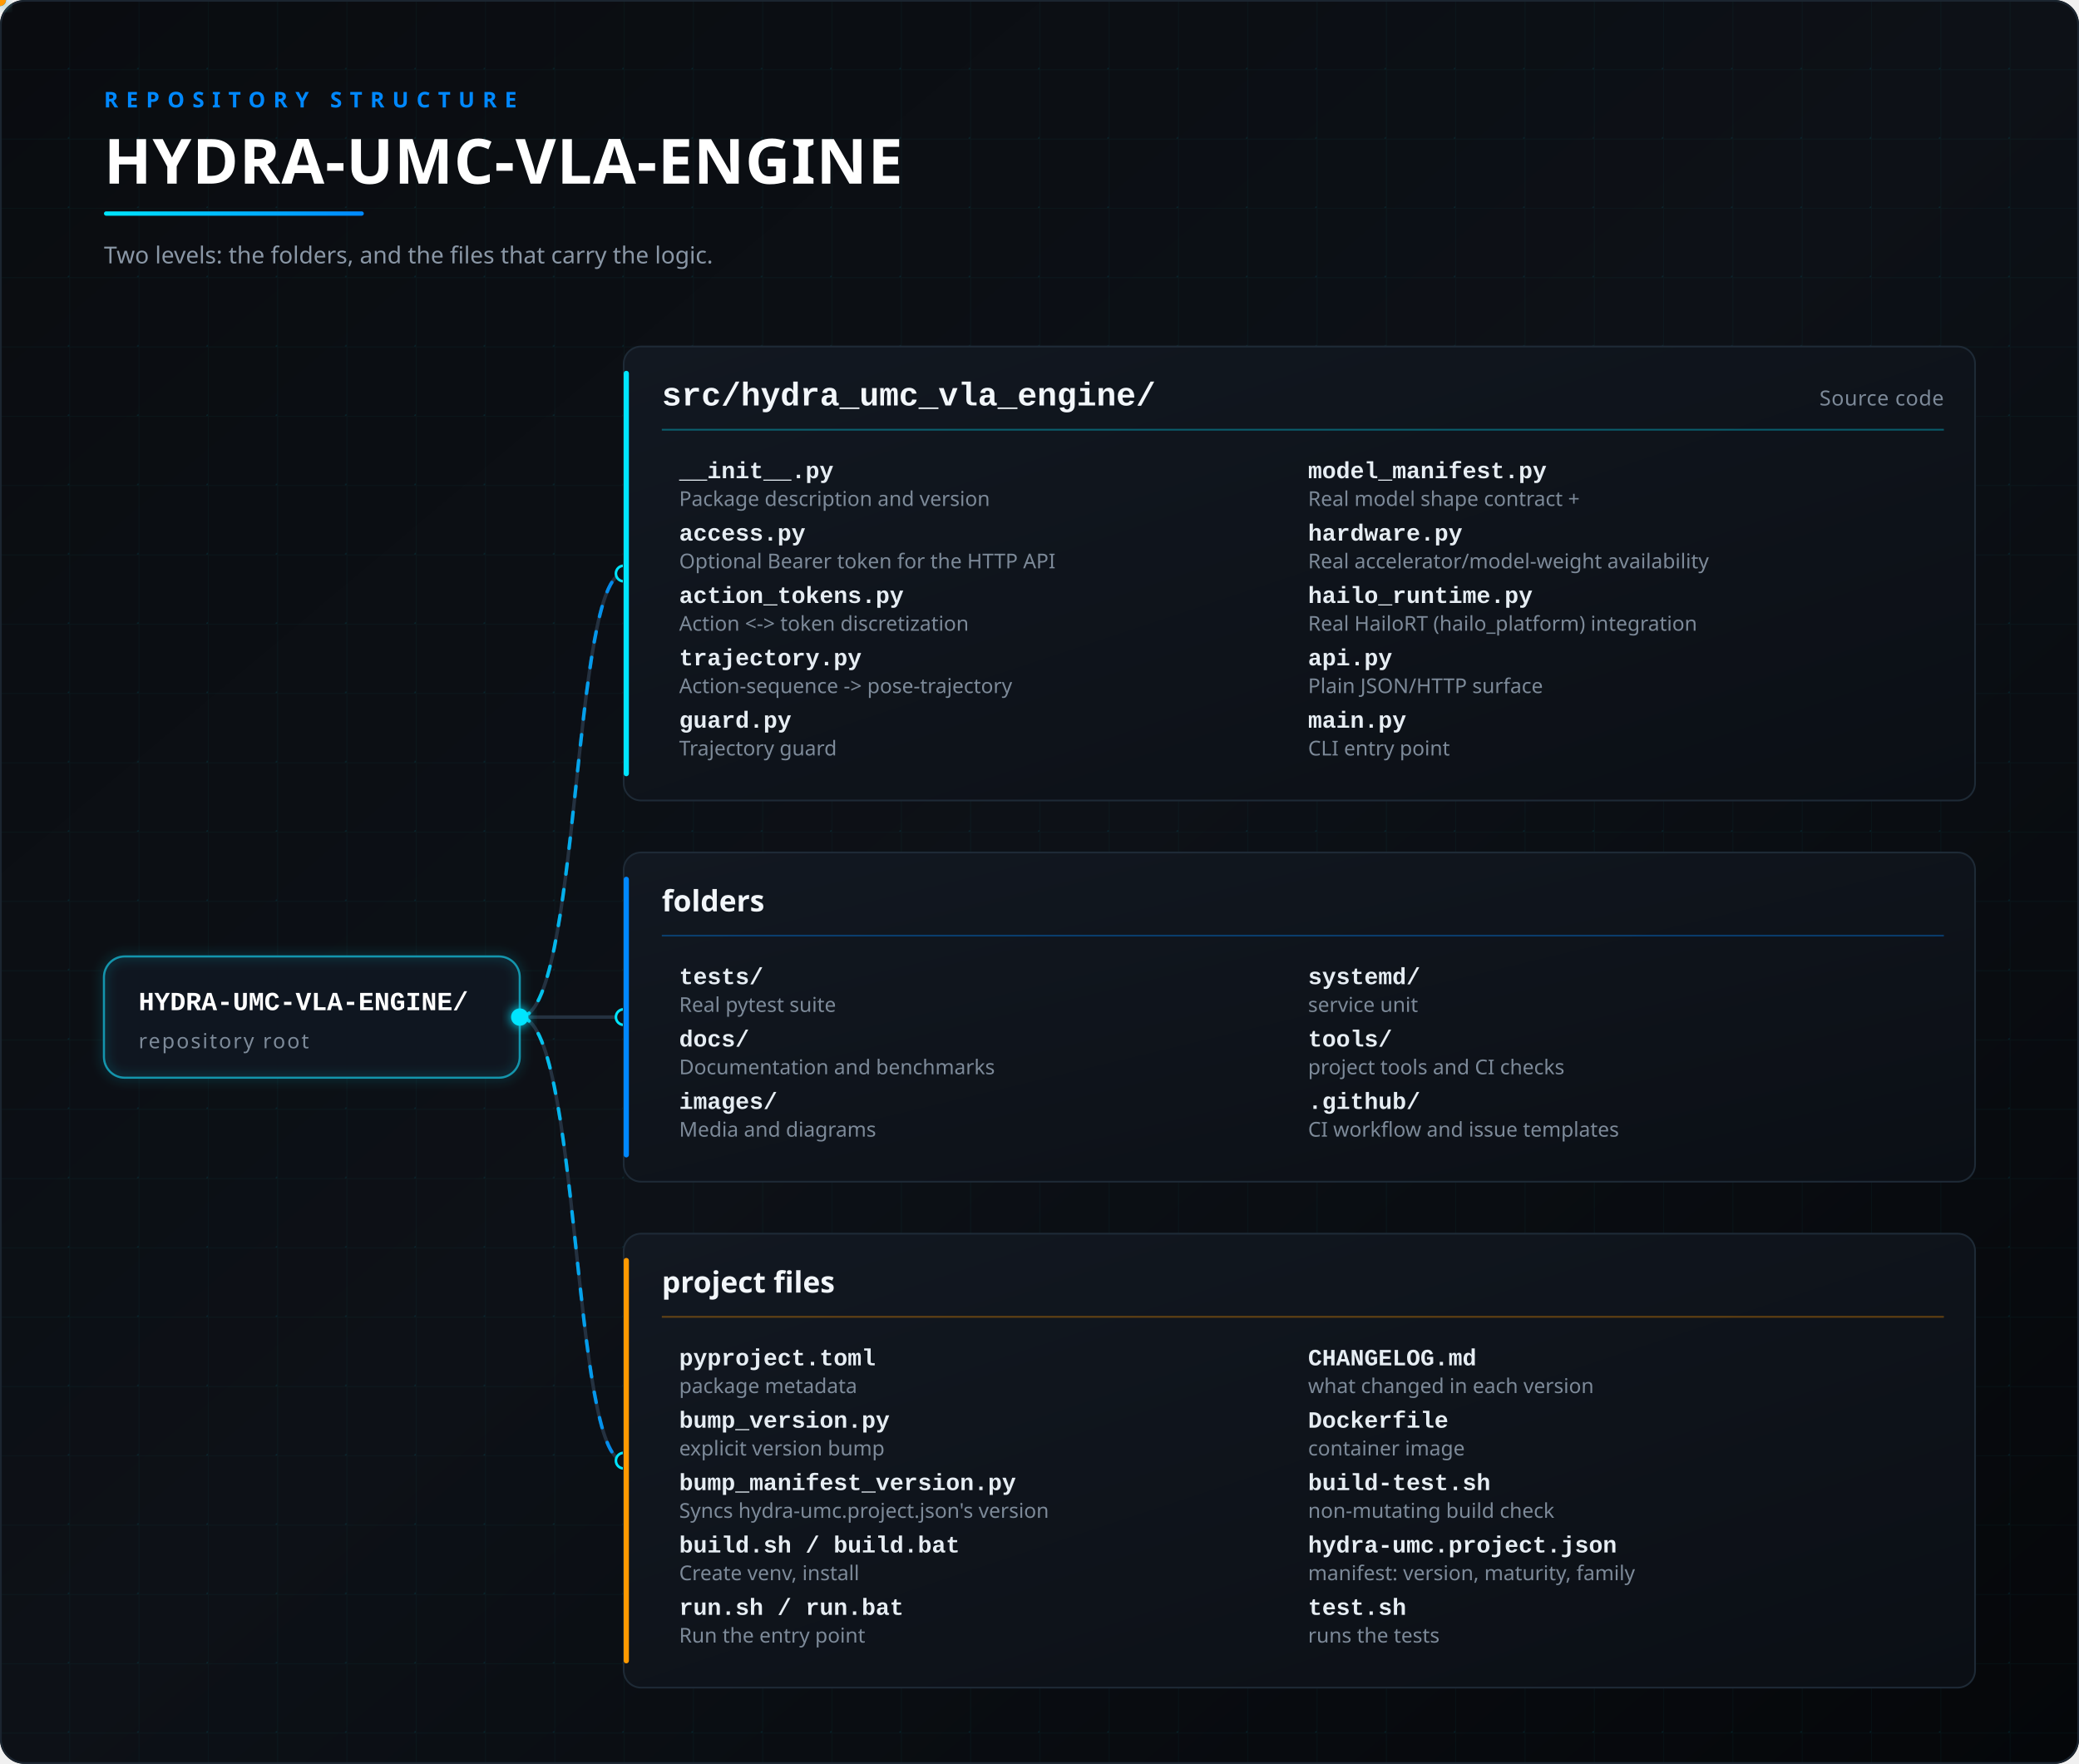
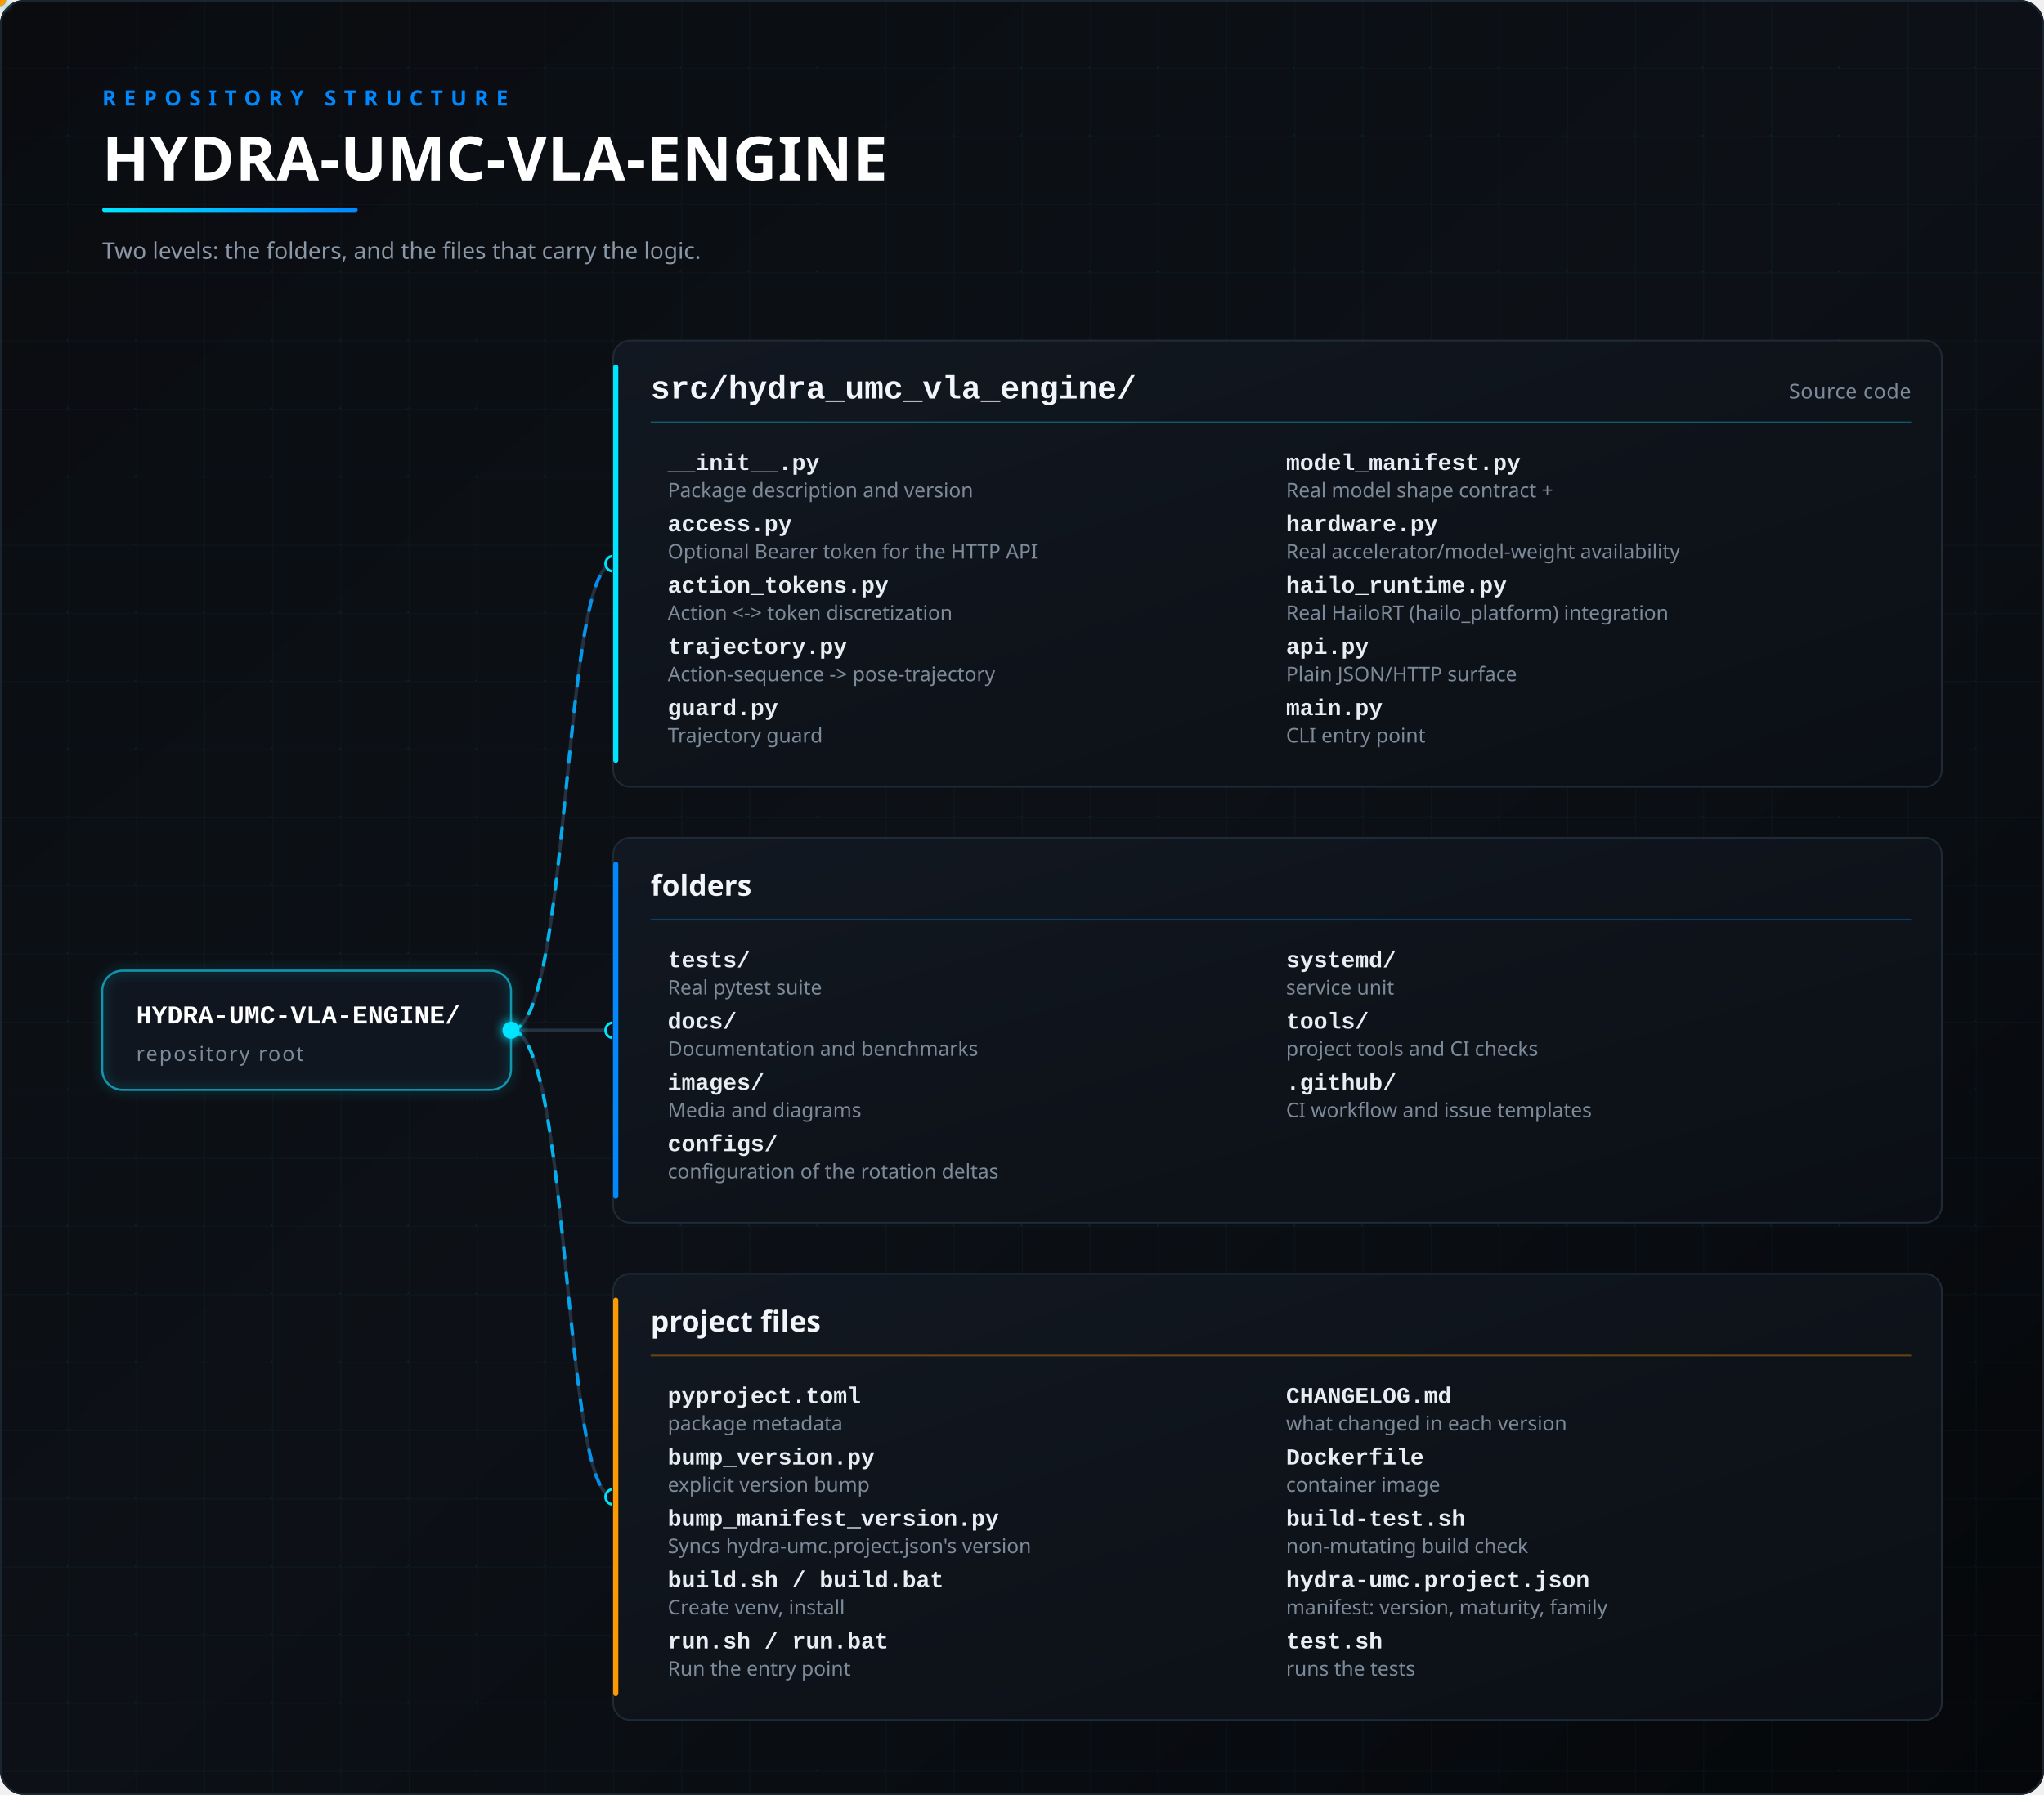
- <svg xmlns="http://www.w3.org/2000/svg" viewBox="0 0 1200 1018" width="100%" role="img" aria-labelledby="t d">
+ <svg xmlns="http://www.w3.org/2000/svg" viewBox="0 0 1200 1054" width="100%" role="img" aria-labelledby="t d">
  <defs>
    <linearGradient id="bg" x1="0" y1="0" x2="1" y2="1">
      <stop offset="0" stop-color="#0A0C10" />
      <stop offset="0.5" stop-color="#0D1117" />
      <stop offset="1" stop-color="#05070A" />
    </linearGradient>
    <linearGradient id="card" x1="0" y1="0" x2="1" y2="1">
      <stop offset="0" stop-color="#121821" />
      <stop offset="1" stop-color="#0B0F15" />
    </linearGradient>
    <linearGradient id="line" x1="0" y1="0" x2="1" y2="0">
      <stop offset="0" stop-color="#00E5FF" />
      <stop offset="1" stop-color="#0088FF" />
    </linearGradient>
    <filter id="glow" x="-50%" y="-50%" width="200%" height="200%">
      <feGaussianBlur stdDeviation="3" result="b" />
      <feMerge>
        <feMergeNode in="b" />
        <feMergeNode in="SourceGraphic" />
      </feMerge>
    </filter>
    <pattern id="grid" width="40" height="40" patternUnits="userSpaceOnUse">
      <path d="M40 0H0V40" fill="none" stroke="#00E5FF" stroke-opacity="0.035" />
      <circle cx="40" cy="40" r="1" fill="#00E5FF" fill-opacity="0.09" />
    </pattern>
  </defs>
-   <rect width="1200" height="1018" rx="14" fill="url(#bg)" />
-   <rect width="1200" height="1018" rx="14" fill="url(#grid)" />
-   <rect x="0.5" y="0.5" width="1199" height="1017" rx="14" fill="none" stroke="#1B2530" />
+   <rect width="1200" height="1054" rx="14" fill="url(#bg)" />
+   <rect width="1200" height="1054" rx="14" fill="url(#grid)" />
+   <rect x="0.5" y="0.5" width="1199" height="1053" rx="14" fill="none" stroke="#1B2530" />
  <text x="60" y="62" font-family="'Segoe UI','Noto Sans','Noto Sans CJK SC','Microsoft YaHei','Yu Gothic','Helvetica Neue',Helvetica,Arial,sans-serif" font-size="12.5" font-weight="600" fill="#0088FF" text-anchor="start" letter-spacing="4.5">REPOSITORY STRUCTURE</text>
  <text x="60" y="106" font-family="'Segoe UI','Noto Sans','Noto Sans CJK SC','Microsoft YaHei','Yu Gothic','Helvetica Neue',Helvetica,Arial,sans-serif" font-size="36" font-weight="700" fill="#FFFFFF" text-anchor="start" letter-spacing="0.5">HYDRA-UMC-VLA-ENGINE</text>
  <rect x="60" y="122" width="150" height="2.5" rx="1.25" fill="url(#line)">
    <animate attributeName="width" values="40;150;150" keyTimes="0;0.4;1" dur="3s" repeatCount="indefinite" />
  </rect>
  <text x="60" y="152" font-family="'Segoe UI','Noto Sans','Noto Sans CJK SC','Microsoft YaHei','Yu Gothic','Helvetica Neue',Helvetica,Arial,sans-serif" font-size="13.5" font-weight="400" fill="#8A97A6" text-anchor="start">Two levels: the folders, and the files that carry the logic.</text>
-   <path id="c0" d="M300,587 C335,587 330,331 360,331" fill="none" stroke="#243140" stroke-width="2" />
-   <path d="M300,587 C335,587 330,331 360,331" fill="none" stroke="url(#line)" stroke-width="2" stroke-linecap="round" stroke-dasharray="6 9" opacity="0.9">
+   <path id="c0" d="M300,605 C335,605 330,331 360,331" fill="none" stroke="#243140" stroke-width="2" />
+   <path d="M300,605 C335,605 330,331 360,331" fill="none" stroke="url(#line)" stroke-width="2" stroke-linecap="round" stroke-dasharray="6 9" opacity="0.9">
    <animate attributeName="stroke-dashoffset" from="0" to="-30" dur="1.6s" repeatCount="indefinite" />
  </path>
  <circle cx="360" cy="331" r="4.5" fill="#0D1117" stroke="#00E5FF" stroke-width="1.5" />
-   <path id="c1" d="M300,587 C335,587 330,587 360,587" fill="none" stroke="#243140" stroke-width="2" />
-   <path d="M300,587 C335,587 330,587 360,587" fill="none" stroke="url(#line)" stroke-width="2" stroke-linecap="round" stroke-dasharray="6 9" opacity="0.9">
+   <path id="c1" d="M300,605 C335,605 330,605 360,605" fill="none" stroke="#243140" stroke-width="2" />
+   <path d="M300,605 C335,605 330,605 360,605" fill="none" stroke="url(#line)" stroke-width="2" stroke-linecap="round" stroke-dasharray="6 9" opacity="0.9">
    <animate attributeName="stroke-dashoffset" from="0" to="-30" dur="1.6s" repeatCount="indefinite" />
  </path>
-   <circle cx="360" cy="587" r="4.5" fill="#0D1117" stroke="#00E5FF" stroke-width="1.5" />
-   <path id="c2" d="M300,587 C335,587 330,843 360,843" fill="none" stroke="#243140" stroke-width="2" />
-   <path d="M300,587 C335,587 330,843 360,843" fill="none" stroke="url(#line)" stroke-width="2" stroke-linecap="round" stroke-dasharray="6 9" opacity="0.9">
+   <circle cx="360" cy="605" r="4.5" fill="#0D1117" stroke="#00E5FF" stroke-width="1.5" />
+   <path id="c2" d="M300,605 C335,605 330,879 360,879" fill="none" stroke="#243140" stroke-width="2" />
+   <path d="M300,605 C335,605 330,879 360,879" fill="none" stroke="url(#line)" stroke-width="2" stroke-linecap="round" stroke-dasharray="6 9" opacity="0.9">
    <animate attributeName="stroke-dashoffset" from="0" to="-30" dur="1.6s" repeatCount="indefinite" />
  </path>
-   <circle cx="360" cy="843" r="4.5" fill="#0D1117" stroke="#00E5FF" stroke-width="1.5" />
+   <circle cx="360" cy="879" r="4.5" fill="#0D1117" stroke="#00E5FF" stroke-width="1.5" />
  <circle r="3.5" fill="#00E5FF" filter="url(#glow)">
    <animateMotion dur="3.4s" repeatCount="indefinite">
      <mpath href="#c0" />
    </animateMotion>
  </circle>
  <circle r="3.5" fill="#0088FF" filter="url(#glow)">
    <animateMotion dur="4.2s" repeatCount="indefinite">
      <mpath href="#c1" />
    </animateMotion>
  </circle>
  <circle r="3.5" fill="#FF9900" filter="url(#glow)">
    <animateMotion dur="5.0s" repeatCount="indefinite">
      <mpath href="#c2" />
    </animateMotion>
  </circle>
-   <rect x="60" y="552" width="240" height="70" rx="12" fill="#0F1620" stroke="#2A3A4C" stroke-width="1.2" />
-   <rect x="60" y="552" width="240" height="70" rx="12" fill="none" stroke="#00E5FF" stroke-opacity="0.5" stroke-width="1.2" filter="url(#glow)">
+   <rect x="60" y="570" width="240" height="70" rx="12" fill="#0F1620" stroke="#2A3A4C" stroke-width="1.2" />
+   <rect x="60" y="570" width="240" height="70" rx="12" fill="none" stroke="#00E5FF" stroke-opacity="0.5" stroke-width="1.2" filter="url(#glow)">
    <animate attributeName="stroke-opacity" values="0.15;0.6;0.15" dur="3.6s" repeatCount="indefinite" />
  </rect>
-   <text x="80" y="583" font-family="'JetBrains Mono','Cascadia Code','SFMono-Regular',Consolas,'Liberation Mono',monospace" font-size="15.1" font-weight="700" fill="#FFFFFF" text-anchor="start">HYDRA-UMC-VLA-ENGINE/</text>
-   <text x="80" y="605" font-family="'Segoe UI','Noto Sans','Noto Sans CJK SC','Microsoft YaHei','Yu Gothic','Helvetica Neue',Helvetica,Arial,sans-serif" font-size="12" font-weight="400" fill="#7D8A99" text-anchor="start" letter-spacing="1">repository root</text>
-   <circle cx="300" cy="587" r="5" fill="#00E5FF" filter="url(#glow)" />
+   <text x="80" y="601" font-family="'JetBrains Mono','Cascadia Code','SFMono-Regular',Consolas,'Liberation Mono',monospace" font-size="15.1" font-weight="700" fill="#FFFFFF" text-anchor="start">HYDRA-UMC-VLA-ENGINE/</text>
+   <text x="80" y="623" font-family="'Segoe UI','Noto Sans','Noto Sans CJK SC','Microsoft YaHei','Yu Gothic','Helvetica Neue',Helvetica,Arial,sans-serif" font-size="12" font-weight="400" fill="#7D8A99" text-anchor="start" letter-spacing="1">repository root</text>
+   <circle cx="300" cy="605" r="5" fill="#00E5FF" filter="url(#glow)" />
  <rect x="360" y="200" width="780" height="262" rx="10" fill="url(#card)" stroke="#1E2A36" stroke-width="1" />
  <rect x="360" y="214" width="3" height="234" rx="1.5" fill="#00E5FF">
    <animate attributeName="opacity" values="0.55;1;0.55" dur="4s" begin="0s" repeatCount="indefinite" />
  </rect>
  <text x="382" y="234" font-family="'JetBrains Mono','Cascadia Code','SFMono-Regular',Consolas,'Liberation Mono',monospace" font-size="19" font-weight="700" fill="#F2F6FA" text-anchor="start">src/hydra_umc_vla_engine/</text>
  <text x="1122" y="234" font-family="'Segoe UI','Noto Sans','Noto Sans CJK SC','Microsoft YaHei','Yu Gothic','Helvetica Neue',Helvetica,Arial,sans-serif" font-size="12" font-weight="400" fill="#7D8A99" text-anchor="end" letter-spacing="0.3">Source code</text>
  <line x1="382" y1="248" x2="1122" y2="248" stroke="#00E5FF" stroke-opacity="0.35" stroke-width="1" />
  <text x="392" y="276" font-family="'JetBrains Mono','Cascadia Code','SFMono-Regular',Consolas,'Liberation Mono',monospace" font-size="13.5" font-weight="600" fill="#E6EDF3" text-anchor="start">__init__.py</text>
  <text x="392" y="292" font-family="'Segoe UI','Noto Sans','Noto Sans CJK SC','Microsoft YaHei','Yu Gothic','Helvetica Neue',Helvetica,Arial,sans-serif" font-size="11.8" font-weight="400" fill="#7D8A99" text-anchor="start">Package description and version</text>
  <text x="392" y="312" font-family="'JetBrains Mono','Cascadia Code','SFMono-Regular',Consolas,'Liberation Mono',monospace" font-size="13.5" font-weight="600" fill="#E6EDF3" text-anchor="start">access.py</text>
  <text x="392" y="328" font-family="'Segoe UI','Noto Sans','Noto Sans CJK SC','Microsoft YaHei','Yu Gothic','Helvetica Neue',Helvetica,Arial,sans-serif" font-size="11.8" font-weight="400" fill="#7D8A99" text-anchor="start">Optional Bearer token for the HTTP API</text>
  <text x="392" y="348" font-family="'JetBrains Mono','Cascadia Code','SFMono-Regular',Consolas,'Liberation Mono',monospace" font-size="13.5" font-weight="600" fill="#E6EDF3" text-anchor="start">action_tokens.py</text>
  <text x="392" y="364" font-family="'Segoe UI','Noto Sans','Noto Sans CJK SC','Microsoft YaHei','Yu Gothic','Helvetica Neue',Helvetica,Arial,sans-serif" font-size="11.8" font-weight="400" fill="#7D8A99" text-anchor="start">Action &lt;-&gt; token discretization</text>
  <text x="392" y="384" font-family="'JetBrains Mono','Cascadia Code','SFMono-Regular',Consolas,'Liberation Mono',monospace" font-size="13.5" font-weight="600" fill="#E6EDF3" text-anchor="start">trajectory.py</text>
  <text x="392" y="400" font-family="'Segoe UI','Noto Sans','Noto Sans CJK SC','Microsoft YaHei','Yu Gothic','Helvetica Neue',Helvetica,Arial,sans-serif" font-size="11.8" font-weight="400" fill="#7D8A99" text-anchor="start">Action-sequence -&gt; pose-trajectory</text>
  <text x="392" y="420" font-family="'JetBrains Mono','Cascadia Code','SFMono-Regular',Consolas,'Liberation Mono',monospace" font-size="13.5" font-weight="600" fill="#E6EDF3" text-anchor="start">guard.py</text>
  <text x="392" y="436" font-family="'Segoe UI','Noto Sans','Noto Sans CJK SC','Microsoft YaHei','Yu Gothic','Helvetica Neue',Helvetica,Arial,sans-serif" font-size="11.8" font-weight="400" fill="#7D8A99" text-anchor="start">Trajectory guard</text>
  <text x="755" y="276" font-family="'JetBrains Mono','Cascadia Code','SFMono-Regular',Consolas,'Liberation Mono',monospace" font-size="13.5" font-weight="600" fill="#E6EDF3" text-anchor="start">model_manifest.py</text>
  <text x="755" y="292" font-family="'Segoe UI','Noto Sans','Noto Sans CJK SC','Microsoft YaHei','Yu Gothic','Helvetica Neue',Helvetica,Arial,sans-serif" font-size="11.8" font-weight="400" fill="#7D8A99" text-anchor="start">Real model shape contract +</text>
  <text x="755" y="312" font-family="'JetBrains Mono','Cascadia Code','SFMono-Regular',Consolas,'Liberation Mono',monospace" font-size="13.5" font-weight="600" fill="#E6EDF3" text-anchor="start">hardware.py</text>
  <text x="755" y="328" font-family="'Segoe UI','Noto Sans','Noto Sans CJK SC','Microsoft YaHei','Yu Gothic','Helvetica Neue',Helvetica,Arial,sans-serif" font-size="11.8" font-weight="400" fill="#7D8A99" text-anchor="start">Real accelerator/model-weight availability</text>
  <text x="755" y="348" font-family="'JetBrains Mono','Cascadia Code','SFMono-Regular',Consolas,'Liberation Mono',monospace" font-size="13.5" font-weight="600" fill="#E6EDF3" text-anchor="start">hailo_runtime.py</text>
  <text x="755" y="364" font-family="'Segoe UI','Noto Sans','Noto Sans CJK SC','Microsoft YaHei','Yu Gothic','Helvetica Neue',Helvetica,Arial,sans-serif" font-size="11.8" font-weight="400" fill="#7D8A99" text-anchor="start">Real HailoRT (hailo_platform) integration</text>
  <text x="755" y="384" font-family="'JetBrains Mono','Cascadia Code','SFMono-Regular',Consolas,'Liberation Mono',monospace" font-size="13.5" font-weight="600" fill="#E6EDF3" text-anchor="start">api.py</text>
  <text x="755" y="400" font-family="'Segoe UI','Noto Sans','Noto Sans CJK SC','Microsoft YaHei','Yu Gothic','Helvetica Neue',Helvetica,Arial,sans-serif" font-size="11.8" font-weight="400" fill="#7D8A99" text-anchor="start">Plain JSON/HTTP surface</text>
  <text x="755" y="420" font-family="'JetBrains Mono','Cascadia Code','SFMono-Regular',Consolas,'Liberation Mono',monospace" font-size="13.5" font-weight="600" fill="#E6EDF3" text-anchor="start">main.py</text>
  <text x="755" y="436" font-family="'Segoe UI','Noto Sans','Noto Sans CJK SC','Microsoft YaHei','Yu Gothic','Helvetica Neue',Helvetica,Arial,sans-serif" font-size="11.8" font-weight="400" fill="#7D8A99" text-anchor="start">CLI entry point</text>
-   <rect x="360" y="492" width="780" height="190" rx="10" fill="url(#card)" stroke="#1E2A36" stroke-width="1" />
-   <rect x="360" y="506" width="3" height="162" rx="1.5" fill="#0088FF">
+   <rect x="360" y="492" width="780" height="226" rx="10" fill="url(#card)" stroke="#1E2A36" stroke-width="1" />
+   <rect x="360" y="506" width="3" height="198" rx="1.5" fill="#0088FF">
    <animate attributeName="opacity" values="0.55;1;0.55" dur="4s" begin="0.6s" repeatCount="indefinite" />
  </rect>
  <text x="382" y="526" font-family="'Segoe UI','Noto Sans','Noto Sans CJK SC','Microsoft YaHei','Yu Gothic','Helvetica Neue',Helvetica,Arial,sans-serif" font-size="17" font-weight="700" fill="#F2F6FA" text-anchor="start">folders</text>
  <line x1="382" y1="540" x2="1122" y2="540" stroke="#0088FF" stroke-opacity="0.35" stroke-width="1" />
  <text x="392" y="568" font-family="'JetBrains Mono','Cascadia Code','SFMono-Regular',Consolas,'Liberation Mono',monospace" font-size="13.5" font-weight="600" fill="#E6EDF3" text-anchor="start">tests/</text>
  <text x="392" y="584" font-family="'Segoe UI','Noto Sans','Noto Sans CJK SC','Microsoft YaHei','Yu Gothic','Helvetica Neue',Helvetica,Arial,sans-serif" font-size="11.8" font-weight="400" fill="#7D8A99" text-anchor="start">Real pytest suite</text>
  <text x="392" y="604" font-family="'JetBrains Mono','Cascadia Code','SFMono-Regular',Consolas,'Liberation Mono',monospace" font-size="13.5" font-weight="600" fill="#E6EDF3" text-anchor="start">docs/</text>
  <text x="392" y="620" font-family="'Segoe UI','Noto Sans','Noto Sans CJK SC','Microsoft YaHei','Yu Gothic','Helvetica Neue',Helvetica,Arial,sans-serif" font-size="11.8" font-weight="400" fill="#7D8A99" text-anchor="start">Documentation and benchmarks</text>
  <text x="392" y="640" font-family="'JetBrains Mono','Cascadia Code','SFMono-Regular',Consolas,'Liberation Mono',monospace" font-size="13.5" font-weight="600" fill="#E6EDF3" text-anchor="start">images/</text>
  <text x="392" y="656" font-family="'Segoe UI','Noto Sans','Noto Sans CJK SC','Microsoft YaHei','Yu Gothic','Helvetica Neue',Helvetica,Arial,sans-serif" font-size="11.8" font-weight="400" fill="#7D8A99" text-anchor="start">Media and diagrams</text>
+   <text x="392" y="676" font-family="'JetBrains Mono','Cascadia Code','SFMono-Regular',Consolas,'Liberation Mono',monospace" font-size="13.5" font-weight="600" fill="#E6EDF3" text-anchor="start">configs/</text>
+   <text x="392" y="692" font-family="'Segoe UI','Noto Sans','Noto Sans CJK SC','Microsoft YaHei','Yu Gothic','Helvetica Neue',Helvetica,Arial,sans-serif" font-size="11.8" font-weight="400" fill="#7D8A99" text-anchor="start">configuration of the rotation deltas</text>
  <text x="755" y="568" font-family="'JetBrains Mono','Cascadia Code','SFMono-Regular',Consolas,'Liberation Mono',monospace" font-size="13.5" font-weight="600" fill="#E6EDF3" text-anchor="start">systemd/</text>
  <text x="755" y="584" font-family="'Segoe UI','Noto Sans','Noto Sans CJK SC','Microsoft YaHei','Yu Gothic','Helvetica Neue',Helvetica,Arial,sans-serif" font-size="11.8" font-weight="400" fill="#7D8A99" text-anchor="start">service unit</text>
  <text x="755" y="604" font-family="'JetBrains Mono','Cascadia Code','SFMono-Regular',Consolas,'Liberation Mono',monospace" font-size="13.5" font-weight="600" fill="#E6EDF3" text-anchor="start">tools/</text>
  <text x="755" y="620" font-family="'Segoe UI','Noto Sans','Noto Sans CJK SC','Microsoft YaHei','Yu Gothic','Helvetica Neue',Helvetica,Arial,sans-serif" font-size="11.8" font-weight="400" fill="#7D8A99" text-anchor="start">project tools and CI checks</text>
  <text x="755" y="640" font-family="'JetBrains Mono','Cascadia Code','SFMono-Regular',Consolas,'Liberation Mono',monospace" font-size="13.5" font-weight="600" fill="#E6EDF3" text-anchor="start">.github/</text>
  <text x="755" y="656" font-family="'Segoe UI','Noto Sans','Noto Sans CJK SC','Microsoft YaHei','Yu Gothic','Helvetica Neue',Helvetica,Arial,sans-serif" font-size="11.8" font-weight="400" fill="#7D8A99" text-anchor="start">CI workflow and issue templates</text>
-   <rect x="360" y="712" width="780" height="262" rx="10" fill="url(#card)" stroke="#1E2A36" stroke-width="1" />
-   <rect x="360" y="726" width="3" height="234" rx="1.5" fill="#FF9900">
+   <rect x="360" y="748" width="780" height="262" rx="10" fill="url(#card)" stroke="#1E2A36" stroke-width="1" />
+   <rect x="360" y="762" width="3" height="234" rx="1.5" fill="#FF9900">
    <animate attributeName="opacity" values="0.55;1;0.55" dur="4s" begin="1.2s" repeatCount="indefinite" />
  </rect>
-   <text x="382" y="746" font-family="'Segoe UI','Noto Sans','Noto Sans CJK SC','Microsoft YaHei','Yu Gothic','Helvetica Neue',Helvetica,Arial,sans-serif" font-size="17" font-weight="700" fill="#F2F6FA" text-anchor="start">project files</text>
-   <line x1="382" y1="760" x2="1122" y2="760" stroke="#FF9900" stroke-opacity="0.35" stroke-width="1" />
-   <text x="392" y="788" font-family="'JetBrains Mono','Cascadia Code','SFMono-Regular',Consolas,'Liberation Mono',monospace" font-size="13.5" font-weight="600" fill="#E6EDF3" text-anchor="start">pyproject.toml</text>
-   <text x="392" y="804" font-family="'Segoe UI','Noto Sans','Noto Sans CJK SC','Microsoft YaHei','Yu Gothic','Helvetica Neue',Helvetica,Arial,sans-serif" font-size="11.8" font-weight="400" fill="#7D8A99" text-anchor="start">package metadata</text>
-   <text x="392" y="824" font-family="'JetBrains Mono','Cascadia Code','SFMono-Regular',Consolas,'Liberation Mono',monospace" font-size="13.5" font-weight="600" fill="#E6EDF3" text-anchor="start">bump_version.py</text>
-   <text x="392" y="840" font-family="'Segoe UI','Noto Sans','Noto Sans CJK SC','Microsoft YaHei','Yu Gothic','Helvetica Neue',Helvetica,Arial,sans-serif" font-size="11.8" font-weight="400" fill="#7D8A99" text-anchor="start">explicit version bump</text>
-   <text x="392" y="860" font-family="'JetBrains Mono','Cascadia Code','SFMono-Regular',Consolas,'Liberation Mono',monospace" font-size="13.5" font-weight="600" fill="#E6EDF3" text-anchor="start">bump_manifest_version.py</text>
-   <text x="392" y="876" font-family="'Segoe UI','Noto Sans','Noto Sans CJK SC','Microsoft YaHei','Yu Gothic','Helvetica Neue',Helvetica,Arial,sans-serif" font-size="11.8" font-weight="400" fill="#7D8A99" text-anchor="start">Syncs hydra-umc.project.json's version</text>
-   <text x="392" y="896" font-family="'JetBrains Mono','Cascadia Code','SFMono-Regular',Consolas,'Liberation Mono',monospace" font-size="13.5" font-weight="600" fill="#E6EDF3" text-anchor="start">build.sh / build.bat</text>
-   <text x="392" y="912" font-family="'Segoe UI','Noto Sans','Noto Sans CJK SC','Microsoft YaHei','Yu Gothic','Helvetica Neue',Helvetica,Arial,sans-serif" font-size="11.8" font-weight="400" fill="#7D8A99" text-anchor="start">Create venv, install</text>
-   <text x="392" y="932" font-family="'JetBrains Mono','Cascadia Code','SFMono-Regular',Consolas,'Liberation Mono',monospace" font-size="13.5" font-weight="600" fill="#E6EDF3" text-anchor="start">run.sh / run.bat</text>
-   <text x="392" y="948" font-family="'Segoe UI','Noto Sans','Noto Sans CJK SC','Microsoft YaHei','Yu Gothic','Helvetica Neue',Helvetica,Arial,sans-serif" font-size="11.8" font-weight="400" fill="#7D8A99" text-anchor="start">Run the entry point</text>
-   <text x="755" y="788" font-family="'JetBrains Mono','Cascadia Code','SFMono-Regular',Consolas,'Liberation Mono',monospace" font-size="13.5" font-weight="600" fill="#E6EDF3" text-anchor="start">CHANGELOG.md</text>
-   <text x="755" y="804" font-family="'Segoe UI','Noto Sans','Noto Sans CJK SC','Microsoft YaHei','Yu Gothic','Helvetica Neue',Helvetica,Arial,sans-serif" font-size="11.8" font-weight="400" fill="#7D8A99" text-anchor="start">what changed in each version</text>
-   <text x="755" y="824" font-family="'JetBrains Mono','Cascadia Code','SFMono-Regular',Consolas,'Liberation Mono',monospace" font-size="13.5" font-weight="600" fill="#E6EDF3" text-anchor="start">Dockerfile</text>
-   <text x="755" y="840" font-family="'Segoe UI','Noto Sans','Noto Sans CJK SC','Microsoft YaHei','Yu Gothic','Helvetica Neue',Helvetica,Arial,sans-serif" font-size="11.8" font-weight="400" fill="#7D8A99" text-anchor="start">container image</text>
-   <text x="755" y="860" font-family="'JetBrains Mono','Cascadia Code','SFMono-Regular',Consolas,'Liberation Mono',monospace" font-size="13.5" font-weight="600" fill="#E6EDF3" text-anchor="start">build-test.sh</text>
-   <text x="755" y="876" font-family="'Segoe UI','Noto Sans','Noto Sans CJK SC','Microsoft YaHei','Yu Gothic','Helvetica Neue',Helvetica,Arial,sans-serif" font-size="11.8" font-weight="400" fill="#7D8A99" text-anchor="start">non-mutating build check</text>
-   <text x="755" y="896" font-family="'JetBrains Mono','Cascadia Code','SFMono-Regular',Consolas,'Liberation Mono',monospace" font-size="13.5" font-weight="600" fill="#E6EDF3" text-anchor="start">hydra-umc.project.json</text>
-   <text x="755" y="912" font-family="'Segoe UI','Noto Sans','Noto Sans CJK SC','Microsoft YaHei','Yu Gothic','Helvetica Neue',Helvetica,Arial,sans-serif" font-size="11.8" font-weight="400" fill="#7D8A99" text-anchor="start">manifest: version, maturity, family</text>
-   <text x="755" y="932" font-family="'JetBrains Mono','Cascadia Code','SFMono-Regular',Consolas,'Liberation Mono',monospace" font-size="13.5" font-weight="600" fill="#E6EDF3" text-anchor="start">test.sh</text>
-   <text x="755" y="948" font-family="'Segoe UI','Noto Sans','Noto Sans CJK SC','Microsoft YaHei','Yu Gothic','Helvetica Neue',Helvetica,Arial,sans-serif" font-size="11.8" font-weight="400" fill="#7D8A99" text-anchor="start">runs the tests</text>
+   <text x="382" y="782" font-family="'Segoe UI','Noto Sans','Noto Sans CJK SC','Microsoft YaHei','Yu Gothic','Helvetica Neue',Helvetica,Arial,sans-serif" font-size="17" font-weight="700" fill="#F2F6FA" text-anchor="start">project files</text>
+   <line x1="382" y1="796" x2="1122" y2="796" stroke="#FF9900" stroke-opacity="0.35" stroke-width="1" />
+   <text x="392" y="824" font-family="'JetBrains Mono','Cascadia Code','SFMono-Regular',Consolas,'Liberation Mono',monospace" font-size="13.5" font-weight="600" fill="#E6EDF3" text-anchor="start">pyproject.toml</text>
+   <text x="392" y="840" font-family="'Segoe UI','Noto Sans','Noto Sans CJK SC','Microsoft YaHei','Yu Gothic','Helvetica Neue',Helvetica,Arial,sans-serif" font-size="11.8" font-weight="400" fill="#7D8A99" text-anchor="start">package metadata</text>
+   <text x="392" y="860" font-family="'JetBrains Mono','Cascadia Code','SFMono-Regular',Consolas,'Liberation Mono',monospace" font-size="13.5" font-weight="600" fill="#E6EDF3" text-anchor="start">bump_version.py</text>
+   <text x="392" y="876" font-family="'Segoe UI','Noto Sans','Noto Sans CJK SC','Microsoft YaHei','Yu Gothic','Helvetica Neue',Helvetica,Arial,sans-serif" font-size="11.8" font-weight="400" fill="#7D8A99" text-anchor="start">explicit version bump</text>
+   <text x="392" y="896" font-family="'JetBrains Mono','Cascadia Code','SFMono-Regular',Consolas,'Liberation Mono',monospace" font-size="13.5" font-weight="600" fill="#E6EDF3" text-anchor="start">bump_manifest_version.py</text>
+   <text x="392" y="912" font-family="'Segoe UI','Noto Sans','Noto Sans CJK SC','Microsoft YaHei','Yu Gothic','Helvetica Neue',Helvetica,Arial,sans-serif" font-size="11.8" font-weight="400" fill="#7D8A99" text-anchor="start">Syncs hydra-umc.project.json's version</text>
+   <text x="392" y="932" font-family="'JetBrains Mono','Cascadia Code','SFMono-Regular',Consolas,'Liberation Mono',monospace" font-size="13.5" font-weight="600" fill="#E6EDF3" text-anchor="start">build.sh / build.bat</text>
+   <text x="392" y="948" font-family="'Segoe UI','Noto Sans','Noto Sans CJK SC','Microsoft YaHei','Yu Gothic','Helvetica Neue',Helvetica,Arial,sans-serif" font-size="11.8" font-weight="400" fill="#7D8A99" text-anchor="start">Create venv, install</text>
+   <text x="392" y="968" font-family="'JetBrains Mono','Cascadia Code','SFMono-Regular',Consolas,'Liberation Mono',monospace" font-size="13.5" font-weight="600" fill="#E6EDF3" text-anchor="start">run.sh / run.bat</text>
+   <text x="392" y="984" font-family="'Segoe UI','Noto Sans','Noto Sans CJK SC','Microsoft YaHei','Yu Gothic','Helvetica Neue',Helvetica,Arial,sans-serif" font-size="11.8" font-weight="400" fill="#7D8A99" text-anchor="start">Run the entry point</text>
+   <text x="755" y="824" font-family="'JetBrains Mono','Cascadia Code','SFMono-Regular',Consolas,'Liberation Mono',monospace" font-size="13.5" font-weight="600" fill="#E6EDF3" text-anchor="start">CHANGELOG.md</text>
+   <text x="755" y="840" font-family="'Segoe UI','Noto Sans','Noto Sans CJK SC','Microsoft YaHei','Yu Gothic','Helvetica Neue',Helvetica,Arial,sans-serif" font-size="11.8" font-weight="400" fill="#7D8A99" text-anchor="start">what changed in each version</text>
+   <text x="755" y="860" font-family="'JetBrains Mono','Cascadia Code','SFMono-Regular',Consolas,'Liberation Mono',monospace" font-size="13.5" font-weight="600" fill="#E6EDF3" text-anchor="start">Dockerfile</text>
+   <text x="755" y="876" font-family="'Segoe UI','Noto Sans','Noto Sans CJK SC','Microsoft YaHei','Yu Gothic','Helvetica Neue',Helvetica,Arial,sans-serif" font-size="11.8" font-weight="400" fill="#7D8A99" text-anchor="start">container image</text>
+   <text x="755" y="896" font-family="'JetBrains Mono','Cascadia Code','SFMono-Regular',Consolas,'Liberation Mono',monospace" font-size="13.5" font-weight="600" fill="#E6EDF3" text-anchor="start">build-test.sh</text>
+   <text x="755" y="912" font-family="'Segoe UI','Noto Sans','Noto Sans CJK SC','Microsoft YaHei','Yu Gothic','Helvetica Neue',Helvetica,Arial,sans-serif" font-size="11.8" font-weight="400" fill="#7D8A99" text-anchor="start">non-mutating build check</text>
+   <text x="755" y="932" font-family="'JetBrains Mono','Cascadia Code','SFMono-Regular',Consolas,'Liberation Mono',monospace" font-size="13.5" font-weight="600" fill="#E6EDF3" text-anchor="start">hydra-umc.project.json</text>
+   <text x="755" y="948" font-family="'Segoe UI','Noto Sans','Noto Sans CJK SC','Microsoft YaHei','Yu Gothic','Helvetica Neue',Helvetica,Arial,sans-serif" font-size="11.8" font-weight="400" fill="#7D8A99" text-anchor="start">manifest: version, maturity, family</text>
+   <text x="755" y="968" font-family="'JetBrains Mono','Cascadia Code','SFMono-Regular',Consolas,'Liberation Mono',monospace" font-size="13.5" font-weight="600" fill="#E6EDF3" text-anchor="start">test.sh</text>
+   <text x="755" y="984" font-family="'Segoe UI','Noto Sans','Noto Sans CJK SC','Microsoft YaHei','Yu Gothic','Helvetica Neue',Helvetica,Arial,sans-serif" font-size="11.8" font-weight="400" fill="#7D8A99" text-anchor="start">runs the tests</text>
</svg>
